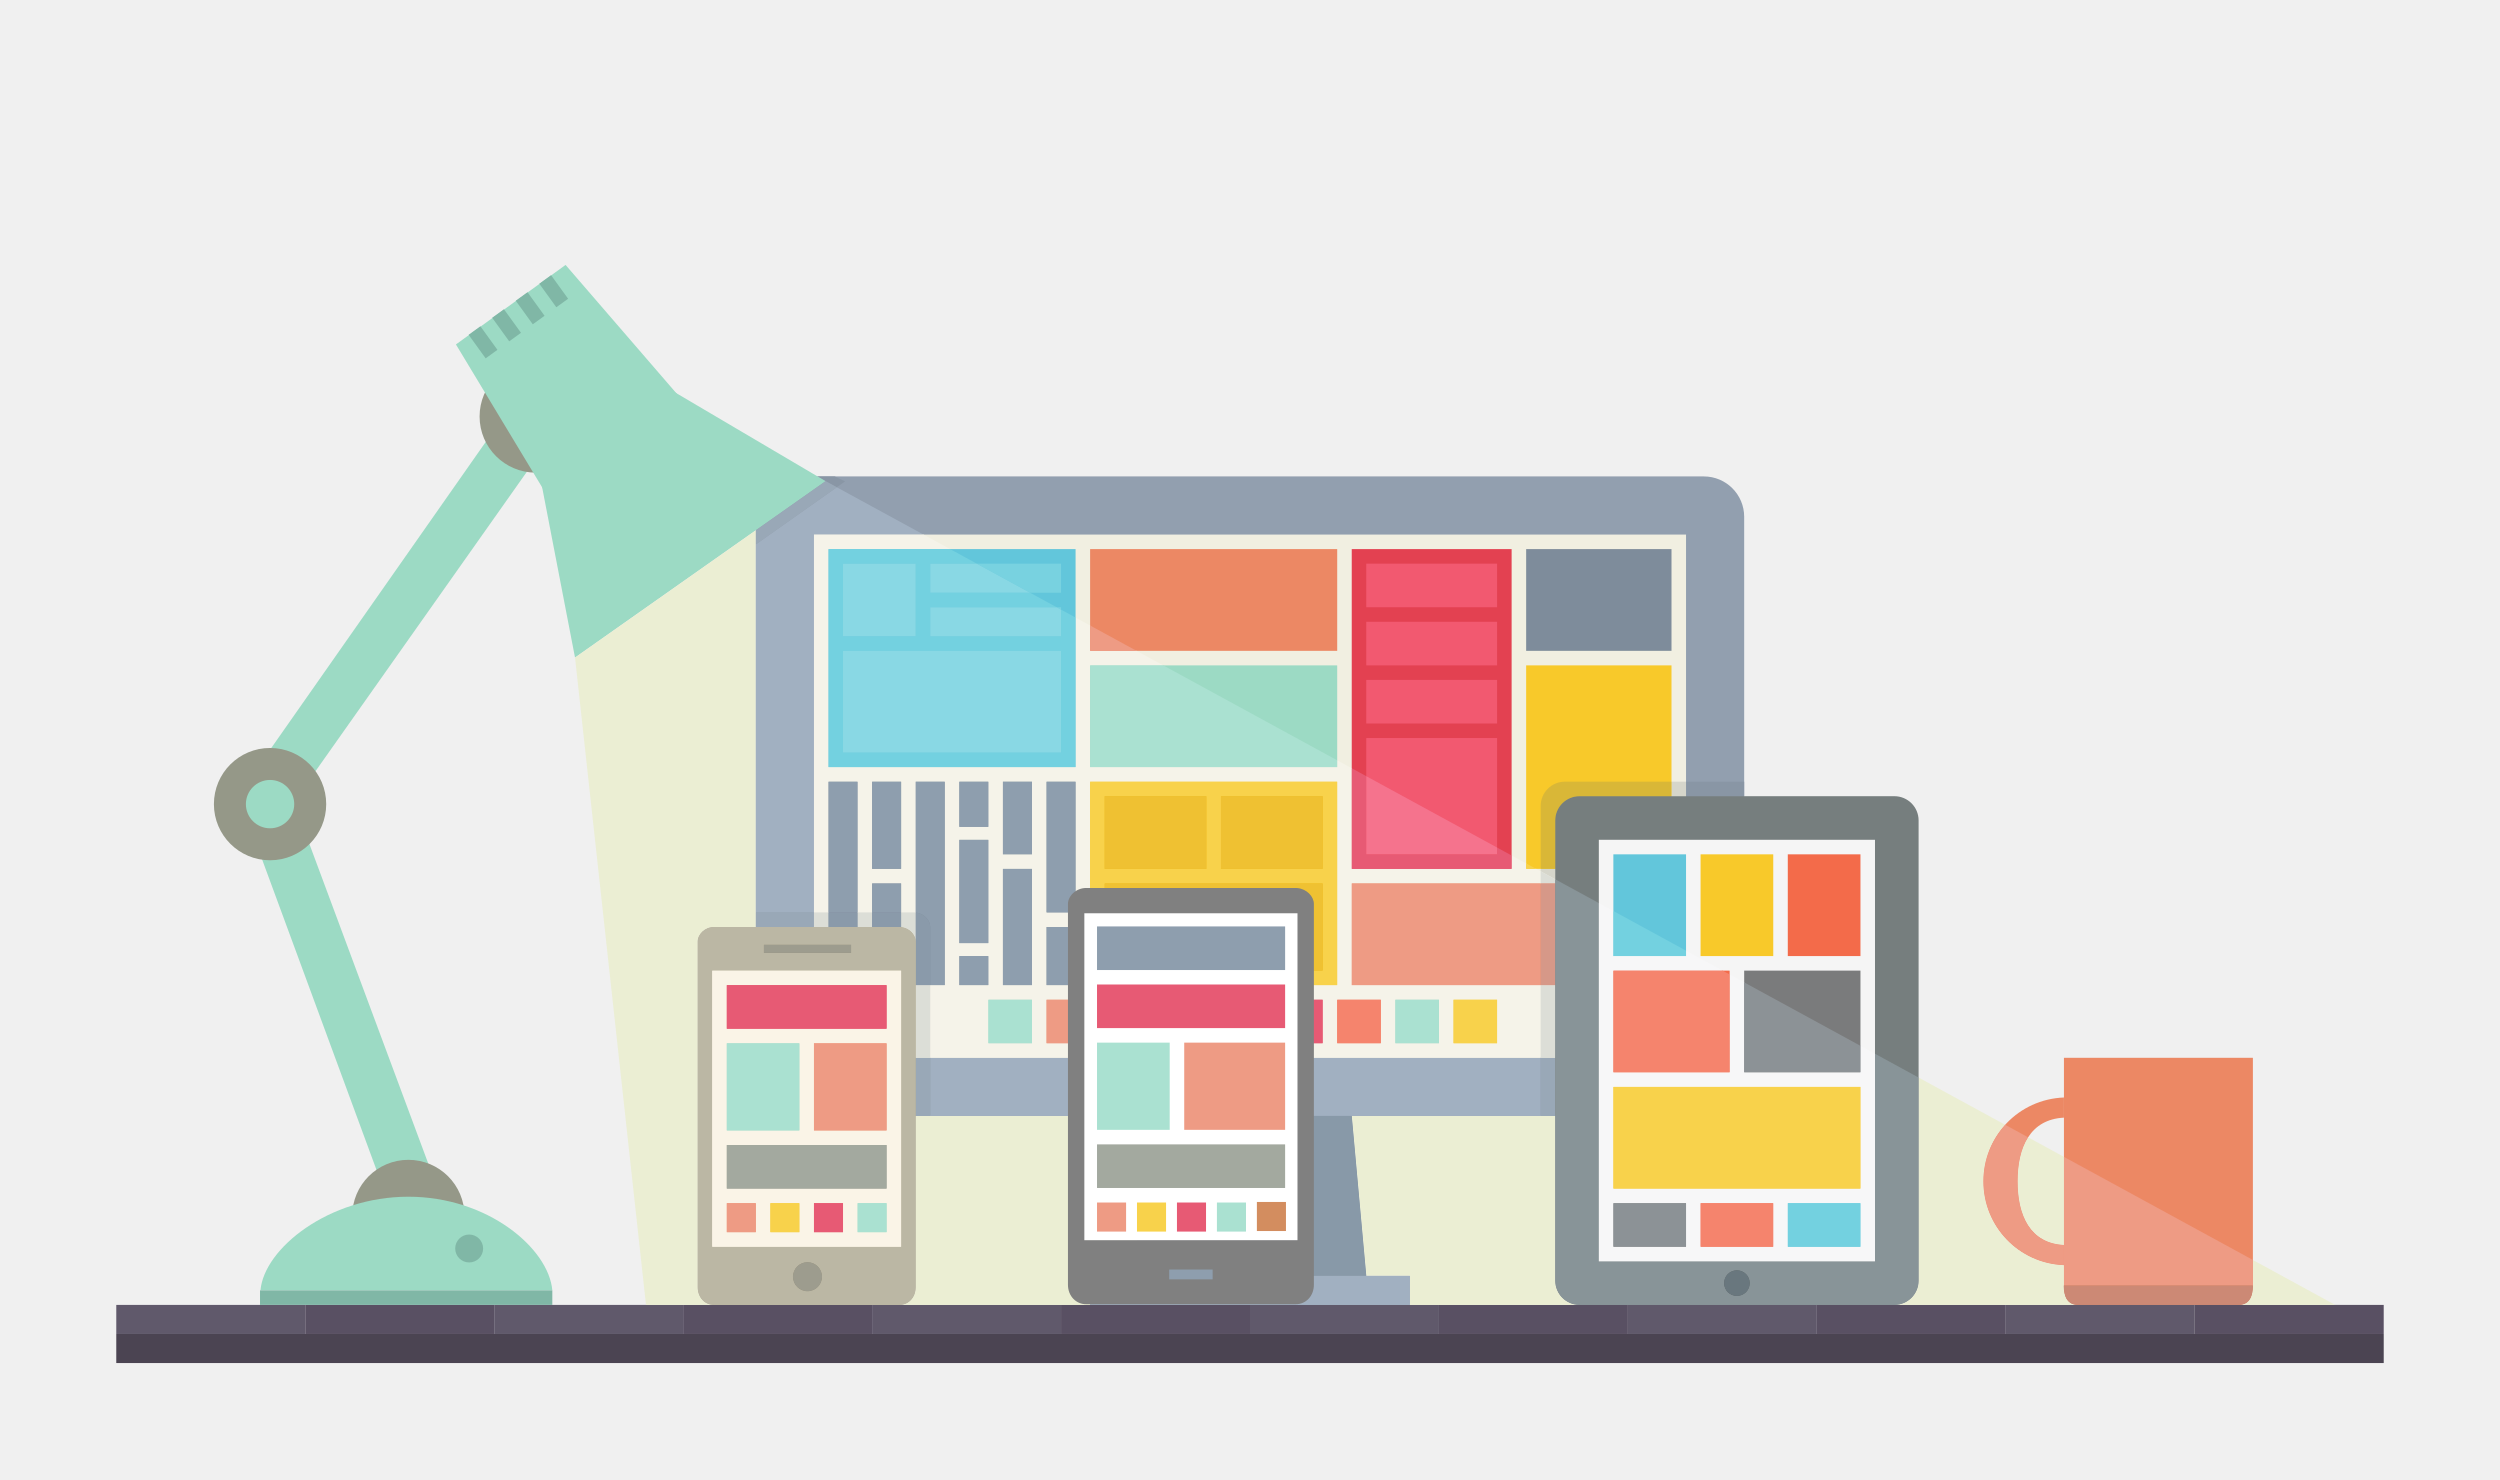
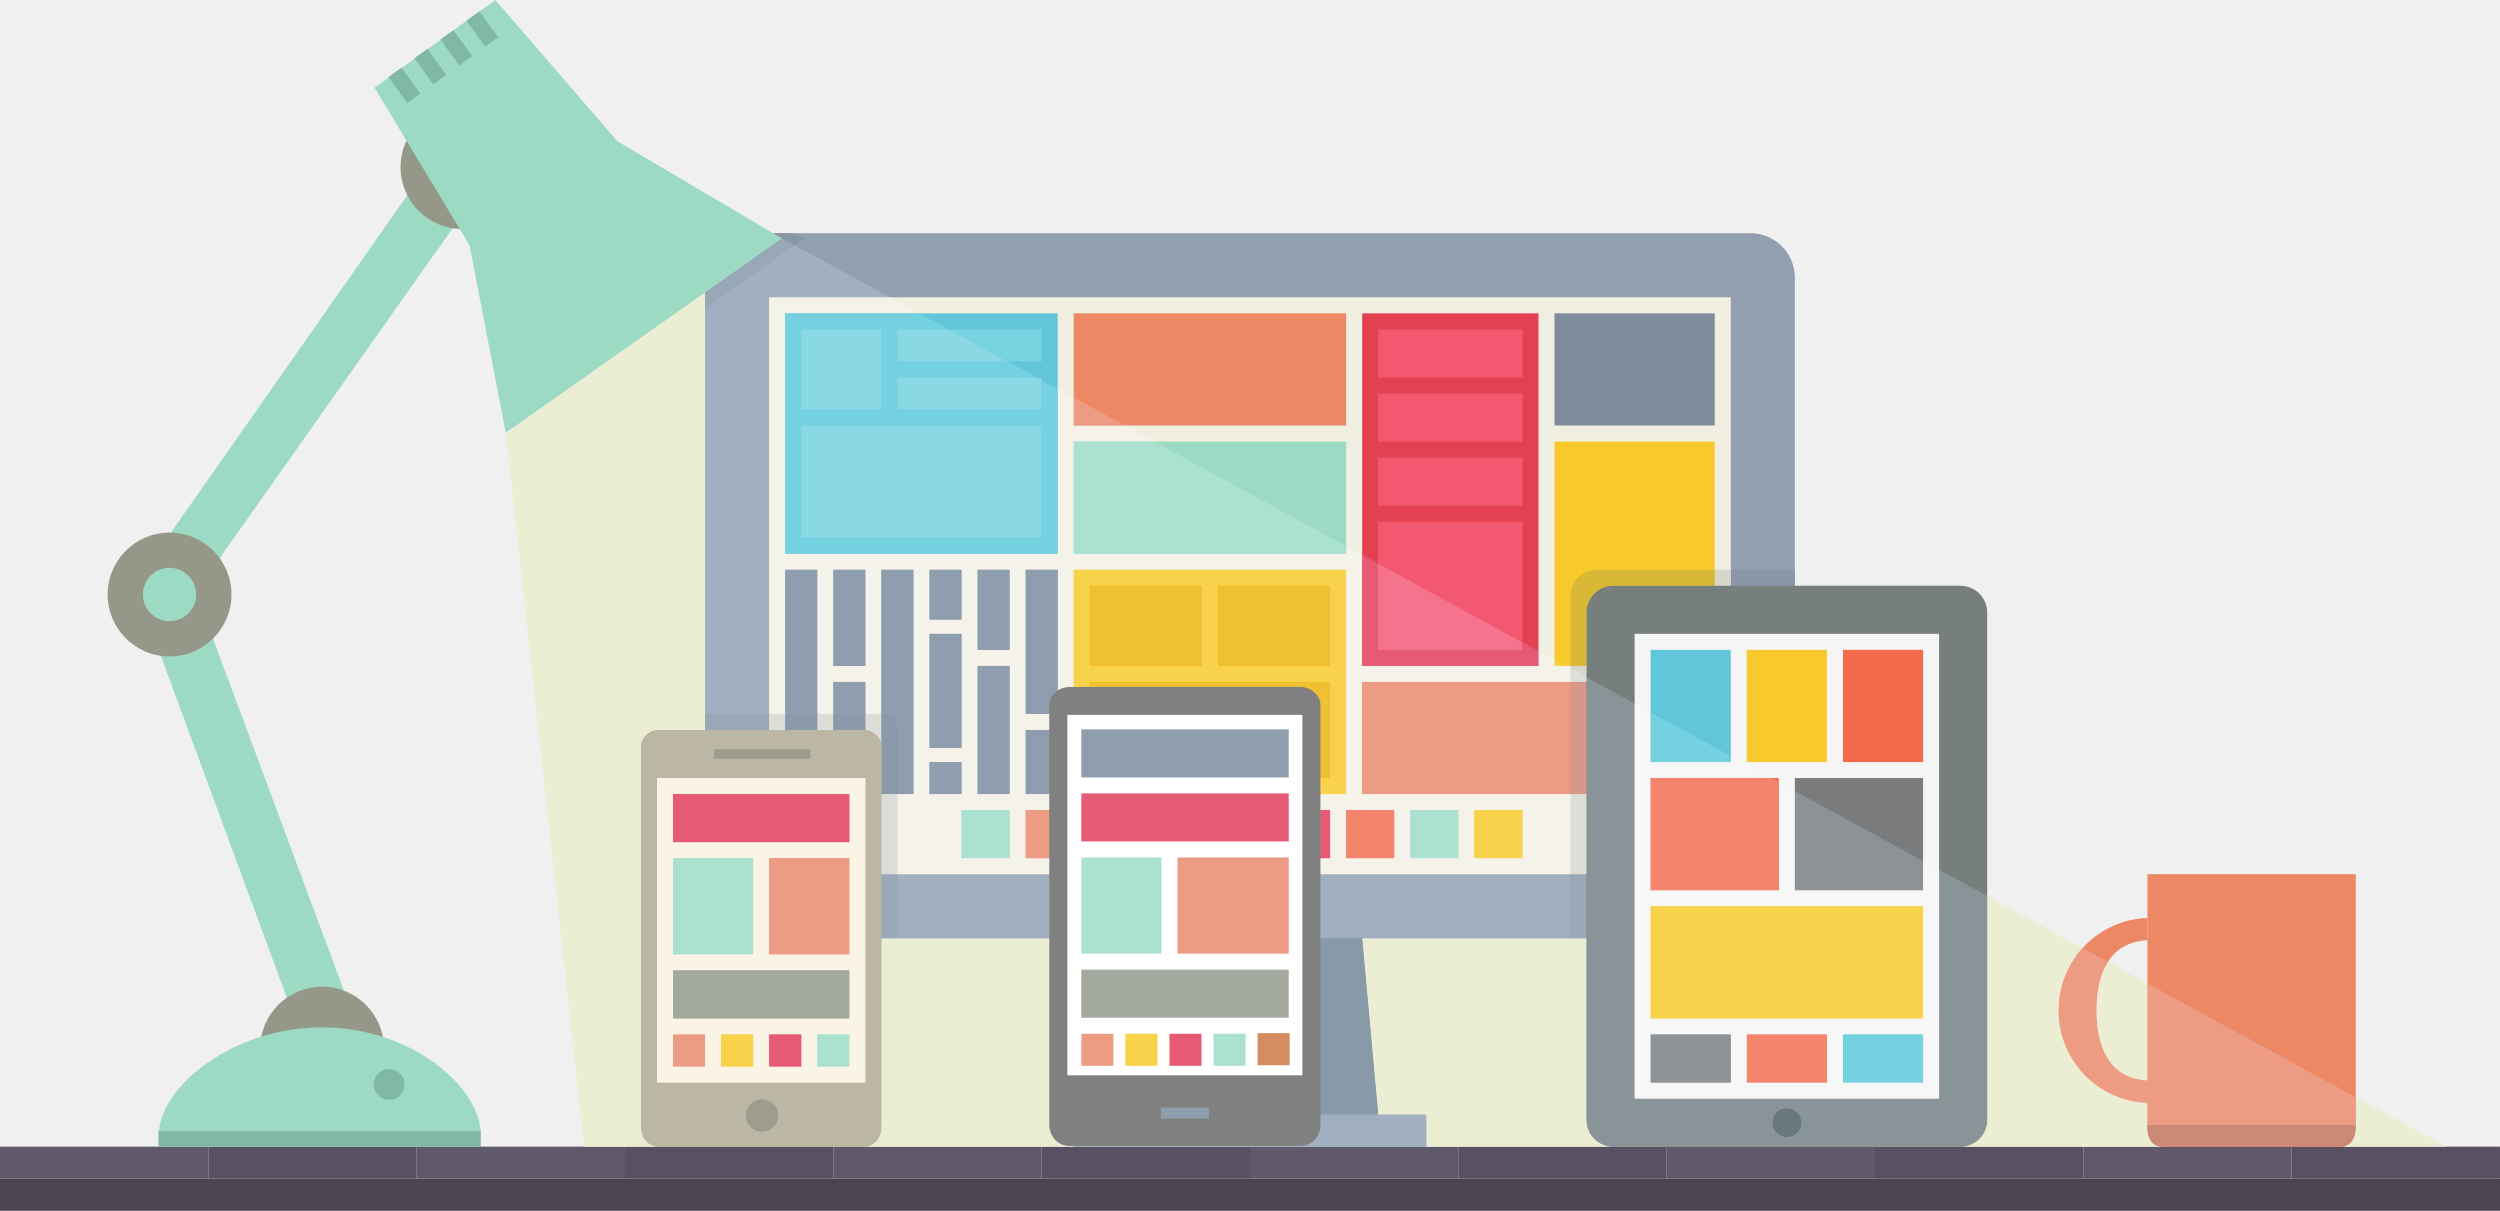
- <svg xmlns="http://www.w3.org/2000/svg" id="svg2" version="1.1" width="1935" height="1145" xml:space="preserve">
+ <svg xmlns="http://www.w3.org/2000/svg" id="svg2" version="1.1" width="1754.999" height="849.953" xml:space="preserve">
  <defs id="defs6">
    <clipPath clipPathUnits="userSpaceOnUse" id="clipPath244">
      <path d="m 4435.12,5568.94 0,0 409.52,288.29 -47.22,27.83 100.81,0 60.86,-29.03 -48.94,-34.55 -65.51,35.75 -409.52,-288.29" id="path246" />
    </clipPath>
  </defs>
-   <g id="g10" transform="matrix(1.25,0,0,-1.25,0,1145)">
+   <g id="g10" transform="matrix(1.25,0,0,-1.25,-89.99939,939.952)">
    <path id="path16" style="fill:#4b4452;fill-opacity:1;fill-rule:nonzero;stroke:none" d="m 72,72 1403.999,0 0,18 -1403.999,0 0,-18 z" />
    <path id="path18" style="fill:#595063;fill-opacity:1;fill-rule:nonzero;stroke:none" d="m 189,89.999 117,0 0,18 -117,0 0,-18 z" />
    <path id="path20" style="fill:#60596b;fill-opacity:1;fill-rule:nonzero;stroke:none" d="m 305.998,89.999 117,0 0,18 -117,0 0,-18 z" />
    <path id="path22" style="fill:#595063;fill-opacity:1;fill-rule:nonzero;stroke:none" d="m 422.998,89.999 117,0 0,18 -117,0 0,-18 z" />
    <path id="path24" style="fill:#60596b;fill-opacity:1;fill-rule:nonzero;stroke:none" d="m 539.997,89.999 117,0 0,18 -117,0 0,-18 z" />
    <path id="path26" style="fill:#595063;fill-opacity:1;fill-rule:nonzero;stroke:none" d="m 656.997,89.999 117,0 0,18 -117,0 0,-18 z" />
    <path id="path28" style="fill:#60596b;fill-opacity:1;fill-rule:nonzero;stroke:none" d="m 773.997,89.999 117,0 0,18 -117,0 0,-18 z" />
    <path id="path30" style="fill:#595063;fill-opacity:1;fill-rule:nonzero;stroke:none" d="m 890.996,89.999 117,0 0,18 -117,0 0,-18 z" />
    <path id="path32" style="fill:#60596b;fill-opacity:1;fill-rule:nonzero;stroke:none" d="m 1007.996,89.999 117,0 0,18 -117,0 0,-18 z" />
    <path id="path34" style="fill:#595063;fill-opacity:1;fill-rule:nonzero;stroke:none" d="m 1124.991,89.999 117,0 0,18 -117,0 0,-18 z" />
    <path id="path36" style="fill:#60596b;fill-opacity:1;fill-rule:nonzero;stroke:none" d="m 1241.993,89.999 117,0 0,18 -117,0 0,-18 z" />
    <path id="path38" style="fill:#60596b;fill-opacity:1;fill-rule:nonzero;stroke:none" d="m 72,89.999 117,0 0,18 -117,0 0,-18 z" />
    <path id="path40" style="fill:#595063;fill-opacity:1;fill-rule:nonzero;stroke:none" d="m 1358.994,89.999 117,0 0,18 -117,0 0,-18 z" />
    <path id="path42" style="fill:#929faf;fill-opacity:1;fill-rule:nonzero;stroke:none" d="m 1079.997,249.999 c 0,-13.807 -11.196,-25 -25.002,-25 l -561.996,0 c -13.807,0 -25,11.193 -25,25 l 0,345.998 c 0,13.806 11.193,25 25,25 l 561.996,0 c 13.806,0 25.002,-11.194 25.002,-25 l 0,-345.998" />
    <path id="path44" style="fill:#f1efe1;fill-opacity:1;fill-rule:nonzero;stroke:none" d="m 503.998,260.999 539.998,0 0,323.998 -539.998,0 0,-323.998 z" />
    <path id="path46" style="fill:#768493;fill-opacity:1;fill-rule:nonzero;stroke:none" d="m 836.997,224.999 -126.001,0 -8.999,-99 143.998,0 -8.999,99" />
    <path id="path48" style="fill:#929faf;fill-opacity:1;fill-rule:nonzero;stroke:none" d="m 674.997,108 198,0 0,18 -198,0 0,-18 z" />
    <path id="path50" style="fill:#768493;fill-opacity:1;fill-rule:nonzero;stroke:none" d="m 782.996,242.999 c 0,-4.971 -4.029,-9 -9,-9 -4.971,0 -9,4.029 -9,9 0,4.971 4.029,9 9,9 4.971,0 9,-4.029 9,-9" />
    <path id="path52" style="fill:#9cdac4;fill-opacity:1;fill-rule:nonzero;stroke:none" d="m 611.998,269.999 27,0 0,27 -27,0 0,-27 z" />
    <path id="path54" style="fill:#ec8864;fill-opacity:1;fill-rule:nonzero;stroke:none" d="m 647.997,269.999 27,0 0,27 -27,0 0,-27 z" />
    <path id="path56" style="fill:#f8c92a;fill-opacity:1;fill-rule:nonzero;stroke:none" d="m 683.997,269.999 27,0 0,27 -27,0 0,-27 z" />
    <path id="path58" style="fill:#62c6db;fill-opacity:1;fill-rule:nonzero;stroke:none" d="m 719.996,269.999 27,0 0,27 -27,0 0,-27 z" />
    <path id="path60" style="fill:#7e8c9b;fill-opacity:1;fill-rule:nonzero;stroke:none" d="m 755.997,269.999 27,0 0,27 -27,0 0,-27 z" />
    <path id="path62" style="fill:#e34151;fill-opacity:1;fill-rule:nonzero;stroke:none" d="m 791.996,269.999 27,0 0,27 -27,0 0,-27 z" />
    <path id="path64" style="fill:#f36b4a;fill-opacity:1;fill-rule:nonzero;stroke:none" d="m 827.996,269.999 27,0 0,27 -27,0 0,-27 z" />
    <path id="path66" style="fill:#9cdac4;fill-opacity:1;fill-rule:nonzero;stroke:none" d="m 863.996,269.999 27,0 0,27 -27,0 0,-27 z" />
    <path id="path68" style="fill:#f8c92a;fill-opacity:1;fill-rule:nonzero;stroke:none" d="m 899.996,269.999 27,0 0,27 -27,0 0,-27 z" />
    <path id="path70" style="fill:#7e8c9b;fill-opacity:1;fill-rule:nonzero;stroke:none" d="m 512.998,305.998 18,0 0,125.999 -18,0 0,-125.999 z" />
    <path id="path72" style="fill:#7e8c9b;fill-opacity:1;fill-rule:nonzero;stroke:none" d="m 539.997,377.998 18,0 0,54 -18,0 0,-54 z" />
    <path id="path74" style="fill:#7e8c9b;fill-opacity:1;fill-rule:nonzero;stroke:none" d="m 566.997,305.998 18,0 0,125.999 -18,0 0,-125.999 z" />
    <path id="path76" style="fill:#7e8c9b;fill-opacity:1;fill-rule:nonzero;stroke:none" d="m 593.998,305.998 18,0 0,18 -18,0 0,-18 z" />
    <path id="path78" style="fill:#7e8c9b;fill-opacity:1;fill-rule:nonzero;stroke:none" d="m 620.997,305.998 18,0 0,72 -18,0 0,-72 z" />
    <path id="path80" style="fill:#7e8c9b;fill-opacity:1;fill-rule:nonzero;stroke:none" d="m 647.997,305.998 18,0 0,36 -18,0 0,-36 z" />
    <path id="path82" style="fill:#7e8c9b;fill-opacity:1;fill-rule:nonzero;stroke:none" d="m 647.997,350.999 18,0 0,81 -18,0 0,-81 z" />
    <path id="path84" style="fill:#7e8c9b;fill-opacity:1;fill-rule:nonzero;stroke:none" d="m 620.997,386.998 18,0 0,45 -18,0 0,-45 z" />
    <path id="path86" style="fill:#7e8c9b;fill-opacity:1;fill-rule:nonzero;stroke:none" d="m 593.998,331.999 18,0 0,64 -18,0 0,-64 z" />
    <path id="path88" style="fill:#7e8c9b;fill-opacity:1;fill-rule:nonzero;stroke:none" d="m 593.998,403.999 18,0 0,28 -18,0 0,-28 z" />
    <path id="path90" style="fill:#7e8c9b;fill-opacity:1;fill-rule:nonzero;stroke:none" d="m 539.997,305.998 18,0 0,63 -18,0 0,-63 z" />
    <path id="path92" style="fill:#62c6db;fill-opacity:1;fill-rule:nonzero;stroke:none" d="m 512.998,440.999 152.999,0 0,134.999 -152.999,0 0,-134.999 z" />
    <path id="path94" style="fill:#f8c92a;fill-opacity:1;fill-rule:nonzero;stroke:none" d="m 674.997,305.998 152.999,0 0,125.999 -152.999,0 0,-125.999 z" />
    <path id="path96" style="fill:#ec8864;fill-opacity:1;fill-rule:nonzero;stroke:none" d="m 674.997,512.998 152.999,0 0,63 -152.999,0 0,-63 z" />
    <path id="path98" style="fill:#e34151;fill-opacity:1;fill-rule:nonzero;stroke:none" d="m 836.997,377.998 99,0 0,197.999 -99,0 0,-197.999 z" />
    <path id="path100" style="fill:#f8c92a;fill-opacity:1;fill-rule:nonzero;stroke:none" d="m 944.995,377.998 89.999,0 0,125.999 -89.999,0 0,-125.999 z" />
    <path id="path102" style="fill:#7e8c9b;fill-opacity:1;fill-rule:nonzero;stroke:none" d="m 944.995,512.998 89.999,0 0,63 -89.999,0 0,-63 z" />
    <path id="path104" style="fill:#ec8864;fill-opacity:1;fill-rule:nonzero;stroke:none" d="m 836.997,305.998 197.999,0 0,63 -197.999,0 0,-63 z" />
    <path id="path106" style="fill:#9cdac4;fill-opacity:1;fill-rule:nonzero;stroke:none" d="m 674.997,440.999 152.999,0 0,62.999 -152.999,0 0,-62.999 z" />
    <path id="path108" style="fill:#78d2e0;fill-opacity:1;fill-rule:nonzero;stroke:none" d="m 656.997,548.997 -19.215,0 -32.988,18 52.203,0 0,-18" />
    <path id="path110" style="fill:#78d2e0;fill-opacity:1;fill-rule:nonzero;stroke:none" d="m 656.997,538.513 -2.721,1.485 2.721,0 0,-1.485" />
    <path id="path112" style="fill:#ecb40e;fill-opacity:1;fill-rule:nonzero;stroke:none" d="m 683.997,377.998 63,0 0,45 -63,0 0,-45 z" />
    <path id="path114" style="fill:#ecb40e;fill-opacity:1;fill-rule:nonzero;stroke:none" d="m 683.997,314.999 134.999,0 0,54 -134.999,0 0,-54 z" />
    <path id="path116" style="fill:#ecb40e;fill-opacity:1;fill-rule:nonzero;stroke:none" d="m 755.997,377.998 63,0 0,45 -63,0 0,-45 z" />
    <path id="path118" style="fill:#f25970;fill-opacity:1;fill-rule:nonzero;stroke:none" d="m 845.996,467.998 81,0 0,27 -81,0 0,-27 z" />
    <path id="path120" style="fill:#f25970;fill-opacity:1;fill-rule:nonzero;stroke:none" d="m 845.996,386.998 81,0 0,72 -81,0 0,-72 z" />
    <path id="path122" style="fill:#f25970;fill-opacity:1;fill-rule:nonzero;stroke:none" d="m 845.996,503.998 81,0 0,27 -81,0 0,-27 z" />
    <path id="path124" style="fill:#f25970;fill-opacity:1;fill-rule:nonzero;stroke:none" d="m 845.996,539.997 81,0 0,27 -81,0 0,-27 z" />
    <path id="path126" style="fill:#ec8864;fill-opacity:1;fill-rule:nonzero;stroke:none" d="m 1394.998,119.874 c 0,-6.557 -2.321,-11.874 -8.885,-11.874 l -99.369,0 c -6.563,0 -8.748,5.317 -8.748,11.874 l 0,141.125 117.002,0 0,-141.125" />
    <path id="path128" style="fill:#ec8864;fill-opacity:1;fill-rule:nonzero;stroke:none" d="m 1277.996,145.098 c -20.999,1.079 -28.702,18.32 -28.702,39.43 0,21.108 7.703,38.346 28.702,39.428 l 0,12.478 c -28.005,-1.09 -49.88,-23.91 -49.88,-51.906 0,-27.999 21.875,-50.818 49.88,-51.909 l 0,12.479" />
    <path id="path130" style="fill:#c67254;fill-opacity:1;fill-rule:nonzero;stroke:none" d="m 1394.998,120 c 0,-7 -2.321,-12 -8.885,-12 l -99.369,0 c -6.563,0 -8.874,5 -8.874,12 l 117.128,0" />
    <path id="path170" style="fill:#b1a98d;fill-opacity:1;fill-rule:nonzero;stroke:none" d="m 566.997,332.999 c 0,4.523 -4.476,9 -9.999,9 l -115,0 c -5.523,0 -10,-4.477 -10,-9 l 0,-214 c 0,-6.521 4.477,-11 10,-11 l 115,0 c 5.523,0 9.999,4.478 9.999,11 l 0,214" />
    <path id="path172" style="fill:#f9f3e0;fill-opacity:1;fill-rule:nonzero;stroke:none" d="m 440.999,143.999 117,0 0,170.999 -117,0 0,-170.999 z" />
    <path id="path174" style="fill:#8f8873;fill-opacity:1;fill-rule:nonzero;stroke:none" d="m 508.997,125.468 c 0,-4.971 -4.029,-9 -9,-9 -4.971,0 -9,4.029 -9,9 0,4.971 4.029,9 9,9 4.971,0 9,-4.029 9,-9" />
    <path id="path176" style="fill:#8f8873;fill-opacity:1;fill-rule:nonzero;stroke:none" d="m 472.998,325.999 54,0 0,5 -54,0 0,-5 z" />
    <path id="path178" style="fill:#ec8864;fill-opacity:1;fill-rule:nonzero;stroke:none" d="m 449.999,152.999 18,0 0,18 -18,0 0,-18 z" />
    <path id="path180" style="fill:#f8c92a;fill-opacity:1;fill-rule:nonzero;stroke:none" d="m 476.998,152.999 18,0 0,18 -18,0 0,-18 z" />
    <path id="path182" style="fill:#e34151;fill-opacity:1;fill-rule:nonzero;stroke:none" d="m 503.998,152.999 18,0 0,18 -18,0 0,-18 z" />
    <path id="path184" style="fill:#9cdac4;fill-opacity:1;fill-rule:nonzero;stroke:none" d="m 530.997,152.999 18,0 0,18 -18,0 0,-18 z" />
    <path id="path186" style="fill:#959888;fill-opacity:1;fill-rule:nonzero;stroke:none" d="m 449.999,179.999 99,0 0,27 -99,0 0,-27 z" />
    <path id="path188" style="fill:#e34151;fill-opacity:1;fill-rule:nonzero;stroke:none" d="m 449.999,278.999 99,0 0,27 -99,0 0,-27 z" />
    <path id="path190" style="fill:#9cdac4;fill-opacity:1;fill-rule:nonzero;stroke:none" d="m 449.999,215.999 45,0 0,54 -45,0 0,-54 z" />
    <path id="path192" style="fill:#ec8864;fill-opacity:1;fill-rule:nonzero;stroke:none" d="m 503.998,215.999 45,0 0,54 -45,0 0,-54 z" />
    <path id="path194" style="fill:#8996a5;fill-opacity:1;fill-rule:nonzero;stroke:none" d="m 1043.995,422.998 36,0 0,9 -36,0 0,-9 z" />
    <path id="path196" style="fill:#d6d6cb;fill-opacity:1;fill-rule:nonzero;stroke:none" d="m 962.996,371.545 -9.001,4.912 0,1.542 9.001,0 0,-6.454 m 80.999,51.453 -9,0 0,9 9,0 0,-9" />
    <path id="path198" style="fill:#d9b737;fill-opacity:1;fill-rule:nonzero;stroke:none" d="m 962.996,377.998 -9.001,0 0,39 c 0,8.284 6.716,15 15,15 l 66,0 0,-9 -57,0 c -8.283,0 -14.999,-6.715 -14.999,-15 l 0,-30" />
    <path id="path200" style="fill:#767e7e;fill-opacity:1;fill-rule:nonzero;stroke:none" d="m 1187.998,122.999 c 0,-8.284 -6.722,-15 -15.005,-15 l -194.997,0 c -8.283,0 -14.999,6.715 -14.999,15 l 0,284.998 c 0,8.284 6.715,15 14.999,15 l 194.997,0 c 8.283,0 15.005,-6.715 15.005,-15 l 0,-284.998" />
    <path id="path202" style="fill:#f5f5f5;fill-opacity:1;fill-rule:nonzero;stroke:none" d="m 989.996,134.999 170.999,0 0,260.999 -170.999,0 0,-260.999 z" />
    <path id="path204" style="fill:#545b5c;fill-opacity:1;fill-rule:nonzero;stroke:none" d="m 1083.447,121.5 c 0,-4.394 -3.567,-7.954 -7.956,-7.954 -4.39,0 -7.946,3.56 -7.946,7.954 0,4.392 3.556,7.952 7.946,7.952 4.39,0 7.956,-3.56 7.956,-7.952" />
    <path id="path206" style="fill:#7a7b7c;fill-opacity:1;fill-rule:nonzero;stroke:none" d="m 998.996,143.999 45,0 0,27 -45,0 0,-27 z" />
    <path id="path208" style="fill:#7a7b7c;fill-opacity:1;fill-rule:nonzero;stroke:none" d="m 1079.997,251.999 72,0 0,63 -72,0 0,-63 z" />
    <path id="path210" style="fill:#f36b4a;fill-opacity:1;fill-rule:nonzero;stroke:none" d="m 1052.995,143.999 45,0 0,27 -45,0 0,-27 z" />
    <path id="path212" style="fill:#62c6db;fill-opacity:1;fill-rule:nonzero;stroke:none" d="m 1107,143.999 45,0 0,27 -45,0 0,-27 z" />
    <path id="path214" style="fill:#f8c92a;fill-opacity:1;fill-rule:nonzero;stroke:none" d="m 998.996,179.999 153,0 0,63 -153,0 0,-63 z" />
    <path id="path216" style="fill:#f36b4a;fill-opacity:1;fill-rule:nonzero;stroke:none" d="m 998.996,251.999 72,0 0,63 -72,0 0,-63 z" />
    <path id="path218" style="fill:#62c6db;fill-opacity:1;fill-rule:nonzero;stroke:none" d="m 998.996,323.998 45,0 0,63 -45,0 0,-63 z" />
    <path id="path220" style="fill:#f8c92a;fill-opacity:1;fill-rule:nonzero;stroke:none" d="m 1052.995,323.998 45,0 0,63 -45,0 0,-63 z" />
    <path id="path222" style="fill:#f36b4a;fill-opacity:1;fill-rule:nonzero;stroke:none" d="m 1107,323.998 45,0 0,63 -45,0 0,-63 z" />
    <path id="path224" style="fill:#9cdac4;fill-opacity:1;fill-rule:nonzero;stroke:none" d="M 252.96,137.749 147.585,423.751 318.136,667.164 345.323,650.914 181.902,419.431 283.326,146.753 252.96,137.749" />
    <path id="path226" style="fill:#959888;fill-opacity:1;fill-rule:nonzero;stroke:none" d="m 201.987,418.087 c 0,-19.203 -15.568,-34.769 -34.769,-34.769 -19.202,0 -34.768,15.566 -34.768,34.769 0,19.202 15.566,34.768 34.768,34.768 19.202,0 34.769,-15.566 34.769,-34.768" />
    <path id="path228" style="fill:#9cdac4;fill-opacity:1;fill-rule:nonzero;stroke:none" d="m 182.185,418.087 c 0,-8.267 -6.701,-14.968 -14.967,-14.968 -8.265,0 -14.967,6.702 -14.967,14.968 0,8.267 6.702,14.967 14.967,14.967 8.267,0 14.967,-6.701 14.967,-14.967" />
    <path id="path230" style="fill:#959888;fill-opacity:1;fill-rule:nonzero;stroke:none" d="m 287.629,163.068 c 0,-19.202 -15.568,-34.768 -34.769,-34.768 -19.202,0 -34.769,15.566 -34.769,34.768 0,19.203 15.568,34.77 34.769,34.77 19.202,0 34.769,-15.568 34.769,-34.77" />
    <path id="path232" style="fill:#959888;fill-opacity:1;fill-rule:nonzero;stroke:none" d="m 366.499,658.106 c 0,-19.201 -15.568,-34.768 -34.77,-34.768 -19.201,0 -34.768,15.568 -34.768,34.768 0,19.203 15.568,34.77 34.768,34.77 19.203,0 34.77,-15.568 34.77,-34.77" />
    <path id="path234" style="fill:#9cdac4;fill-opacity:1;fill-rule:nonzero;stroke:none" d="m 252.86,174.995 c -49.19,0 -89.328,-32.005 -91.579,-57.995 l 180.717,0 c -2.251,25.991 -39.949,57.995 -89.139,57.995" />
    <path id="path236" style="fill:#80b7a6;fill-opacity:1;fill-rule:nonzero;stroke:none" d="m 299.148,142.935 c 0,-4.775 -3.869,-8.646 -8.645,-8.646 -4.774,0 -8.644,3.872 -8.644,8.646 0,4.774 3.871,8.644 8.644,8.644 4.776,0 8.645,-3.871 8.645,-8.644" />
    <path id="path238" style="fill:#80b7a6;fill-opacity:1;fill-rule:nonzero;stroke:none" d="m 160.999,108 180.999,0 0,9 -180.999,0 0,-9 z" />
    <g id="g240" transform="scale(0.105521,0.105521)">
      <g clip-path="url(#clipPath244)" id="g242">
        <path id="path248" style="fill:#8996a5;fill-opacity:1;fill-rule:nonzero;stroke:none" d="m 4435.12,5568.94 523.977,0 0,316.117 -523.977,0 0,-316.117 z" />
      </g>
    </g>
    <path id="path250" style="fill:#9cdac4;fill-opacity:1;fill-rule:nonzero;stroke:none" d="m 282.312,702.723 67.886,49.238 94.542,-109.501 -87.697,-63.609 -74.73,123.872" />
    <path id="path252" style="fill:#9cdac4;fill-opacity:1;fill-rule:nonzero;stroke:none" d="M 511.211,618.061 356.051,508.836 332.199,632.37 l 69.382,50.324 109.63,-64.634" />
    <path id="path254" style="fill:#80b7a6;fill-opacity:1;fill-rule:nonzero;stroke:none" d="m 344.482,725.743 -10.546,14.587 7.295,5.272 10.544,-14.587 -7.293,-5.272" />
    <path id="path256" style="fill:#80b7a6;fill-opacity:1;fill-rule:nonzero;stroke:none" d="m 329.895,715.197 -10.546,14.588 7.294,5.272 10.545,-14.586 -7.293,-5.274" />
    <path id="path258" style="fill:#80b7a6;fill-opacity:1;fill-rule:nonzero;stroke:none" d="m 315.306,704.652 -10.545,14.586 7.293,5.273 10.546,-14.587 -7.294,-5.272" />
    <path id="path260" style="fill:#80b7a6;fill-opacity:1;fill-rule:nonzero;stroke:none" d="m 300.719,694.106 -10.546,14.588 7.294,5.274 10.546,-14.587 -7.294,-5.275" />
    <path id="path262" style="fill:#ebeed3;fill-opacity:1;fill-rule:nonzero;stroke:none" d="m 1445.996,108 -1045.998,0 -43.947,400.836 111.947,78.804 0,-245.641 -26,0 c -5.523,0 -10,-4.477 -10,-9 l 0,-214 c 0,-6.521 4.477,-11 10,-11 l 115,0 c 5.523,0 9.999,4.478 9.999,11 l 0,106 395.999,0 0,-102 c 0,-8.284 6.715,-15 14.999,-15 l 194.997,0 c 8.283,0 15.005,6.715 15.005,15 l 0,125.777 53.584,-29.243 c -8.389,-9.234 -13.464,-21.519 -13.464,-35.006 0,-27.999 21.875,-50.818 49.88,-51.909 l 0,-12.619 -0.127,0 c 0,-7 2.311,-12 8.874,-12 l 99.369,0 c 5.804,0 8.283,3.905 8.779,9.647 0.074,0.722 0.105,1.466 0.105,2.228 l 0,15.954 50.998,-27.828 m -771,18 0,-18 198,0 0,18 -122.974,0 -75.026,0 m 36,99 -8.999,-99 143.998,0 -8.999,99 -126.001,0 m 567,-79.902 c -20.999,1.079 -28.702,18.32 -28.702,39.43 0,10.569 1.931,20.169 6.5,27.255 l 22.202,-12.115 0,-54.57" />
    <path id="path264" style="fill:#a1b0c1;fill-opacity:1;fill-rule:nonzero;stroke:none" d="m 953.995,224.999 -377.997,0 0,36 377.997,0 0,-36 m -179.999,27 c -4.971,0 -9,-4.029 -9,-9 0,-4.971 4.029,-9 9,-9 4.971,0 9,4.029 9,9 0,4.971 -4.029,9 -9,9 m -305.998,90 0,245.641 0,-8.743 50.126,35.392 53.681,-29.292 -67.807,0 0,-233.998 -36,0 0,-9" />
    <path id="path266" style="fill:#f5f3e9;fill-opacity:1;fill-rule:nonzero;stroke:none" d="m 953.995,260.999 -377.997,0 0,44.999 8.999,0 0,125.999 -18,0 0,-81.049 c -0.328,0.033 -0.663,0.05 -0.999,0.05 l -8.001,0 0,18 -18,0 0,-18 -9,0 0,80.999 -18,0 0,-80.999 -9,0 0,233.998 67.807,0 16.494,-8.999 -75.301,0 0,-134.999 152.999,0 0,92.603 9,-4.911 0,-15.693 28.761,0 16.494,-9 -45.255,0 0,-62.999 152.999,0 0,4.208 9.001,-4.91 0,-62.299 98.999,0 0,8.28 9,-4.911 0,-3.369 6.174,0 2.826,-1.542 0,-7.458 -116.999,0 0,-63 116.999,0 0,-44.999 m -53.999,36 0,-27 27,0 0,27 -27,0 m -36,0 0,-27 27,0 0,27 -27,0 m -36.001,0 0,-27 27.001,0 0,27 -27.001,0 m -36,0 0,-27 27,0 0,27 -27,0 m -36,0 0,-27 27,0 0,27 -27,0 m -36.001,0 0,-27 27.001,0 0,27 -27.001,0 m -36,0 0,-27 27,0 0,27 -27,0 m -36,0 0,-27 27,0 0,27 -27,0 m -36,0 0,-27 27,0 0,27 -27,0 m 62.999,134.999 0,-125.999 152.999,0 0,125.999 -152.999,0 m -27,-89.999 0,-36.001 18,0 0,36.001 -18,0 m -27,36 0,-72 18,0 0,72 -18,0 m -27,-54 0,-18 18,0 0,18 -18,0 m 0,72 0,-64 18,0 0,64 -18,0 m 53.999,36 0,-80.999 18,0 0,80.999 -18,0 m -108,0 0,-53.999 18,0 0,53.999 -18,0 m 81,0 0,-44.999 18,0 0,44.999 -18,0 m -27,0 0,-27.999 18,0 0,27.999 -18,0" />
    <path id="path268" style="fill:#8899a8;fill-opacity:1;fill-rule:nonzero;stroke:none" d="m 845.996,125.999 -143.998,0 8.999,99 126.001,0 8.999,-99" />
    <path id="path270" style="fill:#a1b0c1;fill-opacity:1;fill-rule:nonzero;stroke:none" d="m 674.997,108 198,0 0,18 -198,0 0,-18 z" />
    <path id="path272" style="fill:#8899a8;fill-opacity:1;fill-rule:nonzero;stroke:none" d="m 773.997,233.999 c -4.971,0 -9,4.029 -9,9 0,4.971 4.029,9 9,9 4.971,0 9,-4.029 9,-9 0,-4.971 -4.029,-9 -9,-9" />
    <path id="path274" style="fill:#aae1d1;fill-opacity:1;fill-rule:nonzero;stroke:none" d="m 611.998,269.999 27,0 0,27 -27,0 0,-27 z" />
    <path id="path276" style="fill:#ee9b84;fill-opacity:1;fill-rule:nonzero;stroke:none" d="m 647.997,269.999 27,0 0,27 -27,0 0,-27 z" />
    <path id="path278" style="fill:#f8d24b;fill-opacity:1;fill-rule:nonzero;stroke:none" d="m 683.997,269.999 27,0 0,27 -27,0 0,-27 z" />
    <path id="path280" style="fill:#73d1e0;fill-opacity:1;fill-rule:nonzero;stroke:none" d="m 719.996,269.999 27,0 0,27 -27,0 0,-27 z" />
    <path id="path282" style="fill:#8e9eae;fill-opacity:1;fill-rule:nonzero;stroke:none" d="m 755.997,269.999 27,0 0,27 -27,0 0,-27 z" />
    <path id="path284" style="fill:#e75a74;fill-opacity:1;fill-rule:nonzero;stroke:none" d="m 791.996,269.999 27,0 0,27 -27,0 0,-27 z" />
    <path id="path286" style="fill:#f5846d;fill-opacity:1;fill-rule:nonzero;stroke:none" d="m 827.996,269.999 27,0 0,27 -27,0 0,-27 z" />
    <path id="path288" style="fill:#aae1d1;fill-opacity:1;fill-rule:nonzero;stroke:none" d="m 863.996,269.999 27,0 0,27 -27,0 0,-27 z" />
    <path id="path290" style="fill:#f8d24b;fill-opacity:1;fill-rule:nonzero;stroke:none" d="m 899.996,269.999 27,0 0,27 -27,0 0,-27 z" />
    <path id="path292" style="fill:#8e9eae;fill-opacity:1;fill-rule:nonzero;stroke:none" d="m 512.998,350.999 18,0 0,81 -18,0 0,-81 z" />
    <path id="path294" style="fill:#8e9eae;fill-opacity:1;fill-rule:nonzero;stroke:none" d="m 539.997,377.998 18,0 0,54 -18,0 0,-54 z" />
    <path id="path296" style="fill:#8e9eae;fill-opacity:1;fill-rule:nonzero;stroke:none" d="m 584.997,305.998 -8.999,0 0,36.001 c 0,4.246 -3.948,8.452 -9.001,8.95 l 0,81.049 18,0 0,-125.999" />
    <path id="path298" style="fill:#8e9eae;fill-opacity:1;fill-rule:nonzero;stroke:none" d="m 593.998,305.998 18,0 0,18 -18,0 0,-18 z" />
    <path id="path300" style="fill:#8e9eae;fill-opacity:1;fill-rule:nonzero;stroke:none" d="m 620.997,305.998 18,0 0,72 -18,0 0,-72 z" />
    <path id="path302" style="fill:#8e9eae;fill-opacity:1;fill-rule:nonzero;stroke:none" d="m 647.997,305.998 18,0 0,36 -18,0 0,-36 z" />
    <path id="path304" style="fill:#8e9eae;fill-opacity:1;fill-rule:nonzero;stroke:none" d="m 647.997,350.999 18,0 0,81 -18,0 0,-81 z" />
    <path id="path306" style="fill:#8e9eae;fill-opacity:1;fill-rule:nonzero;stroke:none" d="m 620.997,386.998 18,0 0,45 -18,0 0,-45 z" />
    <path id="path308" style="fill:#8e9eae;fill-opacity:1;fill-rule:nonzero;stroke:none" d="m 593.998,331.999 18,0 0,64 -18,0 0,-64 z" />
    <path id="path310" style="fill:#8e9eae;fill-opacity:1;fill-rule:nonzero;stroke:none" d="m 593.998,403.999 18,0 0,28 -18,0 0,-28 z" />
    <path id="path312" style="fill:#8e9eae;fill-opacity:1;fill-rule:nonzero;stroke:none" d="m 539.997,350.999 18,0 0,18 -18,0 0,-18 z" />
    <path id="path314" style="fill:#73d1e0;fill-opacity:1;fill-rule:nonzero;stroke:none" d="m 665.997,440.999 -152.999,0 0,134.999 75.301,0 16.495,-9.001 -28.796,0 0,-18 61.784,0 16.494,-9 -78.278,0 0,-18 80.999,0 0,16.515 9,-4.911 0,-92.603 m -143.999,71.999 0,-62.999 134.999,0 0,62.999 -134.999,0 m 0,53.999 0,-44.999 44.999,0 0,44.999 -44.999,0" />
    <path id="path316" style="fill:#f8d24b;fill-opacity:1;fill-rule:nonzero;stroke:none" d="m 827.996,305.998 -152.999,0 0,125.999 152.999,0 0,-125.999 m -143.999,63 0,-53.999 134.999,0 0,53.999 -134.999,0 m 72,53.999 0,-44.999 62.999,0 0,44.999 -62.999,0 m -72,0 0,-44.999 63,0 0,44.999 -63,0" />
    <path id="path318" style="fill:#ee9b84;fill-opacity:1;fill-rule:nonzero;stroke:none" d="m 703.758,512.998 -28.761,0 0,15.693 28.761,-15.693" />
    <path id="path320" style="fill:#e75a74;fill-opacity:1;fill-rule:nonzero;stroke:none" d="m 935.996,377.998 -98.999,0 0,62.299 8.999,-4.911 0,-48.388 81,0 0,4.19 9,-4.91 0,-8.28" />
    <path id="path322" style="fill:#f8d24b;fill-opacity:1;fill-rule:nonzero;stroke:none" d="m 951.169,377.998 -6.174,0 0,3.369 6.174,-3.369" />
    <path id="path324" style="fill:#ee9b84;fill-opacity:1;fill-rule:nonzero;stroke:none" d="m 836.997,305.998 117,0 0,63 -117,0 0,-63 z" />
    <path id="path326" style="fill:#aae1d1;fill-opacity:1;fill-rule:nonzero;stroke:none" d="m 827.996,440.999 -152.999,0 0,62.999 45.255,0 107.744,-58.791 0,-4.208" />
    <path id="path328" style="fill:#89d8e4;fill-opacity:1;fill-rule:nonzero;stroke:none" d="m 521.998,521.998 45,0 0,45 -45,0 0,-45 z" />
    <path id="path330" style="fill:#89d8e4;fill-opacity:1;fill-rule:nonzero;stroke:none" d="m 637.782,548.997 -61.784,0 0,18 28.796,0 32.988,-18" />
    <path id="path332" style="fill:#89d8e4;fill-opacity:1;fill-rule:nonzero;stroke:none" d="m 656.997,521.998 -80.999,0 0,18 78.278,0 2.721,-1.485 0,-16.515" />
    <path id="path334" style="fill:#89d8e4;fill-opacity:1;fill-rule:nonzero;stroke:none" d="m 521.998,449.999 134.999,0 0,63 -134.999,0 0,-63 z" />
    <path id="path336" style="fill:#efc132;fill-opacity:1;fill-rule:nonzero;stroke:none" d="m 683.997,377.998 63,0 0,45 -63,0 0,-45 z" />
    <path id="path338" style="fill:#efc132;fill-opacity:1;fill-rule:nonzero;stroke:none" d="m 683.997,314.999 134.999,0 0,54 -134.999,0 0,-54 z" />
    <rect style="fill:#ffffff;fill-opacity:1;stroke-width:19.1;stroke-miterlimit:4;stroke-dasharray:none" id="rect3647" width="133.224" height="203.077" x="671.163" y="-350.704" transform="scale(1,-1)" />
    <path id="path340" style="fill:#efc132;fill-opacity:1;fill-rule:nonzero;stroke:none" d="m 755.997,377.998 63,0 0,45 -63,0 0,-45 z" />
    <path id="path342" style="fill:#f5738d;fill-opacity:1;fill-rule:nonzero;stroke:none" d="m 926.996,386.998 -81,0 0,48.388 81,-44.197 0,-4.19" />
    <path id="path344" style="fill:#ee9b84;fill-opacity:1;fill-rule:nonzero;stroke:none" d="m 1394.893,117.646 c 0.074,0.753 0.105,1.54 0.105,2.353 l 0,-0.126 c 0,-0.762 -0.032,-1.506 -0.105,-2.228 m 0.105,2.353 -117.002,0 0,79.668 117.002,-63.84 0,-15.828" />
    <path id="path346" style="fill:#ee9b84;fill-opacity:1;fill-rule:nonzero;stroke:none" d="m 1277.996,132.619 0,0 c -28.005,1.091 -49.88,23.91 -49.88,51.909 0,13.487 5.076,25.771 13.464,35.006 l 14.214,-7.751 c -4.569,-7.086 -6.5,-16.686 -6.5,-27.255 0,-21.111 7.703,-38.351 28.702,-39.43 l 0,-12.479" />
    <path id="path348" style="fill:#cc8975;fill-opacity:1;fill-rule:nonzero;stroke:none" d="m 1386.113,108 -99.369,0 c -6.563,0 -8.874,5 -8.874,12 l 117.128,0 0,0 c 0,-0.814 -0.032,-1.6 -0.105,-2.353 -0.496,-5.741 -2.976,-9.647 -8.779,-9.647" />
    <path id="path350" style="fill:#99a8b7;fill-opacity:1;fill-rule:nonzero;stroke:none" d="m 575.998,224.999 -9.001,0 0,36 9.001,0 0,-36 m -72,117 -36,0 0,9 36,0 0,-9" />
    <path id="path352" style="fill:#dcded7;fill-opacity:1;fill-rule:nonzero;stroke:none" d="m 575.998,260.999 -9.001,0 0,44.999 9.001,0 0,-44.999 m -9.001,72 c 0,4.245 -3.946,8.452 -9,8.95 l 0,9.049 8.001,0 c 0.337,0 0.671,-0.017 0.999,-0.05 l 0,-17.95 m -27,9 -9,0 0,9 9,0 0,-9 m -27,0 -9,0 0,9 9,0 0,-9" />
    <path id="path354" style="fill:#8a9aaa;fill-opacity:1;fill-rule:nonzero;stroke:none" d="m 512.998,341.999 18,0 0,9 -18,0 0,-9 z" />
    <path id="path356" style="fill:#8a9aaa;fill-opacity:1;fill-rule:nonzero;stroke:none" d="m 575.998,305.998 -9.001,0 0,44.951 c 5.053,-0.498 9.001,-4.704 9.001,-8.95 l 0,-36.001" />
    <path id="path358" style="fill:#8a9aaa;fill-opacity:1;fill-rule:nonzero;stroke:none" d="m 557.997,341.949 c -0.328,0.033 -0.663,0.05 -0.999,0.05 l -17,0 0,9 18,0 0,-9.049" />
    <path id="path360" style="fill:#bbb7a4;fill-opacity:1;fill-rule:nonzero;stroke:none" d="m 556.998,108 -115,0 c -5.523,0 -10,4.478 -10,11 l 0,214 c 0,4.523 4.477,9 10,9 l 115,0 c 0.337,0 0.671,-0.017 0.999,-0.05 5.053,-0.498 9,-4.705 9,-8.95 l 0,-214 c 0,-6.521 -4.476,-11 -9.999,-11 m -57,26.468 c -4.971,0 -9,-4.029 -9,-9 0,-4.971 4.029,-9 9,-9 4.971,0 9,4.029 9,9 0,4.971 -4.029,9 -9,9 m -58.999,180.532 0,-171 116.999,0 0,171 -116.999,0 m 31.999,15.999 0,-5 13.092,0 26.645,0 14.264,0 0,5 -35.148,0 -18.853,0" />
    <path id="path362" style="fill:#faf4e7;fill-opacity:1;fill-rule:nonzero;stroke:none" d="m 557.997,143.999 -116.999,0 0,171 116.999,0 0,-171 m -27,27 0,-18 18,0 0,18 -18,0 m -27,0 0,-18 18,0 0,18 -18,0 m -27,0 0,-18 18,0 0,18 -18,0 m -27,0 0,-18 18,0 0,18 -18,0 m 0,36.001 0,-27.001 98.999,0 0,27.001 -98.999,0 m 53.999,62.999 0,-53.999 44.999,0 0,53.999 -44.999,0 m -53.999,0 0,-53.999 44.999,0 0,53.999 -44.999,0 m 0,36 0,-27 98.999,0 0,27 -98.999,0" />
    <path id="path364" style="fill:#9d9c8e;fill-opacity:1;fill-rule:nonzero;stroke:none" d="m 499.998,116.468 c -4.971,0 -9,4.029 -9,9 0,4.971 4.029,9 9,9 4.971,0 9,-4.029 9,-9 0,-4.971 -4.029,-9 -9,-9" />
    <path id="path366" style="fill:#9d9c8e;fill-opacity:1;fill-rule:nonzero;stroke:none" d="m 472.998,325.999 54,0 0,5 -54,0 0,-5 z" />
    <path id="path368" style="fill:#ee9b84;fill-opacity:1;fill-rule:nonzero;stroke:none" d="m 449.999,152.999 18,0 0,18 -18,0 0,-18 z" />
    <path id="path370" style="fill:#f8d24b;fill-opacity:1;fill-rule:nonzero;stroke:none" d="m 476.998,152.999 18,0 0,18 -18,0 0,-18 z" />
    <path id="path372" style="fill:#e75a74;fill-opacity:1;fill-rule:nonzero;stroke:none" d="m 503.998,152.999 18,0 0,18 -18,0 0,-18 z" />
    <path id="path374" style="fill:#aae1d1;fill-opacity:1;fill-rule:nonzero;stroke:none" d="m 530.997,152.999 18,0 0,18 -18,0 0,-18 z" />
    <path id="path376" style="fill:#a3a99f;fill-opacity:1;fill-rule:nonzero;stroke:none" d="m 449.999,179.999 99,0 0,27 -99,0 0,-27 z" />
    <path id="path378" style="fill:#e75a74;fill-opacity:1;fill-rule:nonzero;stroke:none" d="m 449.999,278.999 99,0 0,27 -99,0 0,-27 z" />
    <path id="path380" style="fill:#aae1d1;fill-opacity:1;fill-rule:nonzero;stroke:none" d="m 449.999,215.999 45,0 0,54 -45,0 0,-54 z" />
    <path id="path382" style="fill:#ee9b84;fill-opacity:1;fill-rule:nonzero;stroke:none" d="m 503.998,215.999 45,0 0,54 -45,0 0,-54 z" />
    <path id="path384" style="fill:#99a8b7;fill-opacity:1;fill-rule:nonzero;stroke:none" d="m 953.995,224.999 9,0 0,36 -9,0 0,-36 z" />
    <path id="path386" style="fill:#dcded7;fill-opacity:1;fill-rule:nonzero;stroke:none" d="m 962.996,260.999 -9.001,0 0,44.999 9.001,0 0,-44.999 m 0,108 -9.001,0 0,7.458 9.001,-4.912 0,-2.546" />
    <path id="path388" style="fill:#d69888;fill-opacity:1;fill-rule:nonzero;stroke:none" d="m 953.995,305.998 9,0 0,63 -9,0 0,-63 z" />
    <path id="path390" style="fill:#889498;fill-opacity:1;fill-rule:nonzero;stroke:none" d="m 1172.993,108 -194.997,0 c -8.283,0 -14.999,6.715 -14.999,15 l 0,248.545 27,-14.731 0,-221.815 170.999,0 0,128.509 27.003,-14.732 0,-125.777 c 0,-8.284 -6.722,-15 -15.005,-15 m -97.501,21.452 c -4.39,0 -7.946,-3.56 -7.946,-7.952 0,-4.394 3.556,-7.954 7.946,-7.954 4.39,0 7.956,3.56 7.956,7.954 0,4.392 -3.567,7.952 -7.956,7.952" />
    <path id="path392" style="fill:#f7f7f8;fill-opacity:1;fill-rule:nonzero;stroke:none" d="m 1160.995,134.999 -170.999,0 0,221.815 9,-4.912 0,-27.904 44.999,0 0,3.35 22.632,-12.349 -67.632,0 0,-63 72,0 0,60.617 9.001,-4.91 0,-55.707 71.997,0 0,16.42 9.001,-4.911 0,-128.509 m -53.995,36 0,-27 44.994,0 0,27 -44.994,0 m -54.005,0 0,-27 45.004,0 0,27 -45.004,0 m -53.999,0 0,-27 44.999,0 0,27 -44.999,0 m 0,72 0,-63 152.998,0 0,63 -152.998,0" />
    <path id="path394" style="fill:#69777e;fill-opacity:1;fill-rule:nonzero;stroke:none" d="m 1075.491,113.546 c -4.39,0 -7.946,3.56 -7.946,7.954 0,4.392 3.556,7.952 7.946,7.952 4.39,0 7.956,-3.56 7.956,-7.952 0,-4.394 -3.567,-7.954 -7.956,-7.954" />
    <path id="path396" style="fill:#8c9296;fill-opacity:1;fill-rule:nonzero;stroke:none" d="m 998.996,143.999 45,0 0,27 -45,0 0,-27 z" />
    <path id="path398" style="fill:#8c9296;fill-opacity:1;fill-rule:nonzero;stroke:none" d="m 1151.994,251.999 -71.997,0 0,55.707 71.997,-39.287 0,-16.42" />
    <path id="path400" style="fill:#f5846d;fill-opacity:1;fill-rule:nonzero;stroke:none" d="m 1052.995,143.999 45,0 0,27 -45,0 0,-27 z" />
    <path id="path402" style="fill:#73d1e0;fill-opacity:1;fill-rule:nonzero;stroke:none" d="m 1107,143.999 45,0 0,27 -45,0 0,-27 z" />
    <path id="path404" style="fill:#f8d24b;fill-opacity:1;fill-rule:nonzero;stroke:none" d="m 998.996,179.999 153,0 0,63 -153,0 0,-63 z" />
    <path id="path406" style="fill:#f5846d;fill-opacity:1;fill-rule:nonzero;stroke:none" d="m 1070.996,251.999 -72,0 0,63 67.632,0 4.369,-2.384 0,-60.617" />
    <path id="path408" style="fill:#73d1e0;fill-opacity:1;fill-rule:nonzero;stroke:none" d="m 1043.995,323.998 -44.999,0 0,27.904 44.999,-24.554 0,-3.35" />
    <path id="path410" style="fill:#99a8b7;fill-opacity:1;fill-rule:nonzero;stroke:none" d="m 467.998,578.897 0,8.743 43.213,30.421 6.913,-3.772 -50.126,-35.392" />
    <path id="path360-0" style="fill:#808080;fill-opacity:1;fill-rule:nonzero;stroke:none" d="m 802.278,108.402 -129.642,0 c -6.23,0 -11.361,4.933 -11.361,12.117 l 0,235.733 c 0,4.982 5.05,9.914 11.28,9.914 l 129.723,0 c 0.38,0 0.757,-0.019 1.127,-0.055 5.7,-0.549 10.152,-5.183 10.152,-9.859 l 0,-235.733 c 0,-7.183 -5.049,-12.117 -11.279,-12.117 m -130.85,228.022 0,-188.366 131.977,0 0,202.466 -131.977,0" />
    <path id="path368-6" style="fill:#ee9b84;fill-opacity:1;fill-rule:nonzero;stroke:none" d="m 679.275,153.401 18,0 0,18 -18,0 0,-18 z" />
    <path id="path370-5" style="fill:#f8d24b;fill-opacity:1;fill-rule:nonzero;stroke:none" d="m 704.023,153.401 18,0 0,18 -18,0 0,-18 z" />
    <path id="path372-3" style="fill:#e75a74;fill-opacity:1;fill-rule:nonzero;stroke:none" d="m 728.771,153.401 18,0 0,18 -18,0 0,-18 z" />
    <path id="path374-5" style="fill:#aae1d1;fill-opacity:1;fill-rule:nonzero;stroke:none" d="m 753.519,153.401 18,0 0,18 -18,0 0,-18 z" />
    <path id="path376-2" style="fill:#a3a99f;fill-opacity:1;fill-rule:nonzero;stroke:none" d="m 679.275,180.401 116.471,0 0,27 -116.471,0 0,-27 z" />
    <path id="path378-6" style="fill:#e75a74;fill-opacity:1;fill-rule:nonzero;stroke:none" d="m 679.275,279.401 116.471,0 0,27 -116.471,0 0,-27 z" />
    <path id="path380-4" style="fill:#aae1d1;fill-opacity:1;fill-rule:nonzero;stroke:none" d="m 679.275,216.402 45,0 0,54 -45,0 0,-54 z" />
    <path id="path382-1" style="fill:#ee9b84;fill-opacity:1;fill-rule:nonzero;stroke:none" d="m 733.274,216.402 62.472,0 0,54 -62.472,0 0,-54 z" />
    <path id="path374-5-4" style="fill:#d38d5f;fill-opacity:1;fill-rule:nonzero;stroke:none" d="m 778.267,153.745 18,0 0,18 -18,0 0,-18 z" />
    <path id="path378-6-4" style="fill:#8e9eae;fill-opacity:1;fill-rule:nonzero;stroke:none" d="m 679.275,315.354 116.471,0 0,27 -116.471,0 0,-27 z" />
    <rect style="fill:#8e9eae;fill-opacity:1;stroke-width:19.1;stroke-miterlimit:4;stroke-dasharray:none" id="rect3743" width="26.898" height="6.066" x="723.967" y="-129.891" transform="scale(1,-1)" />
  </g>
</svg>
